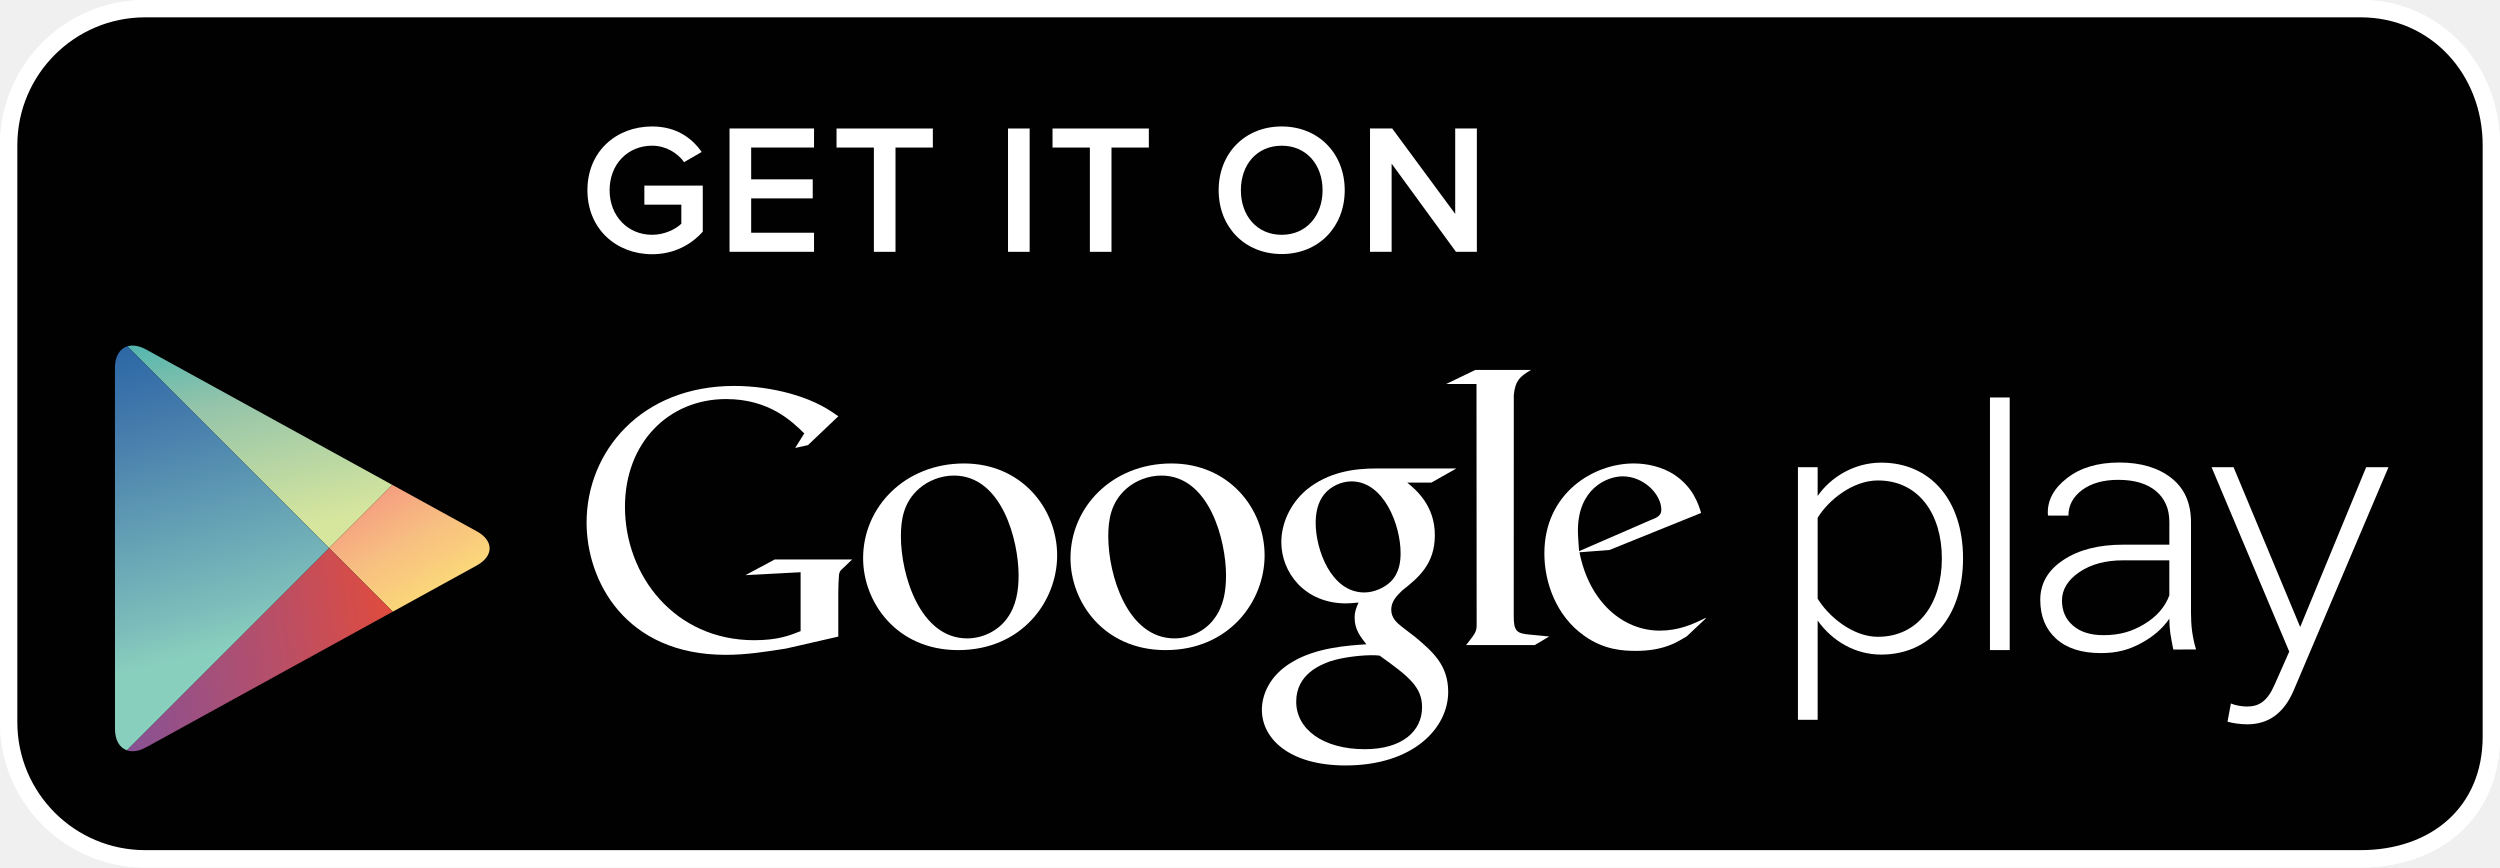
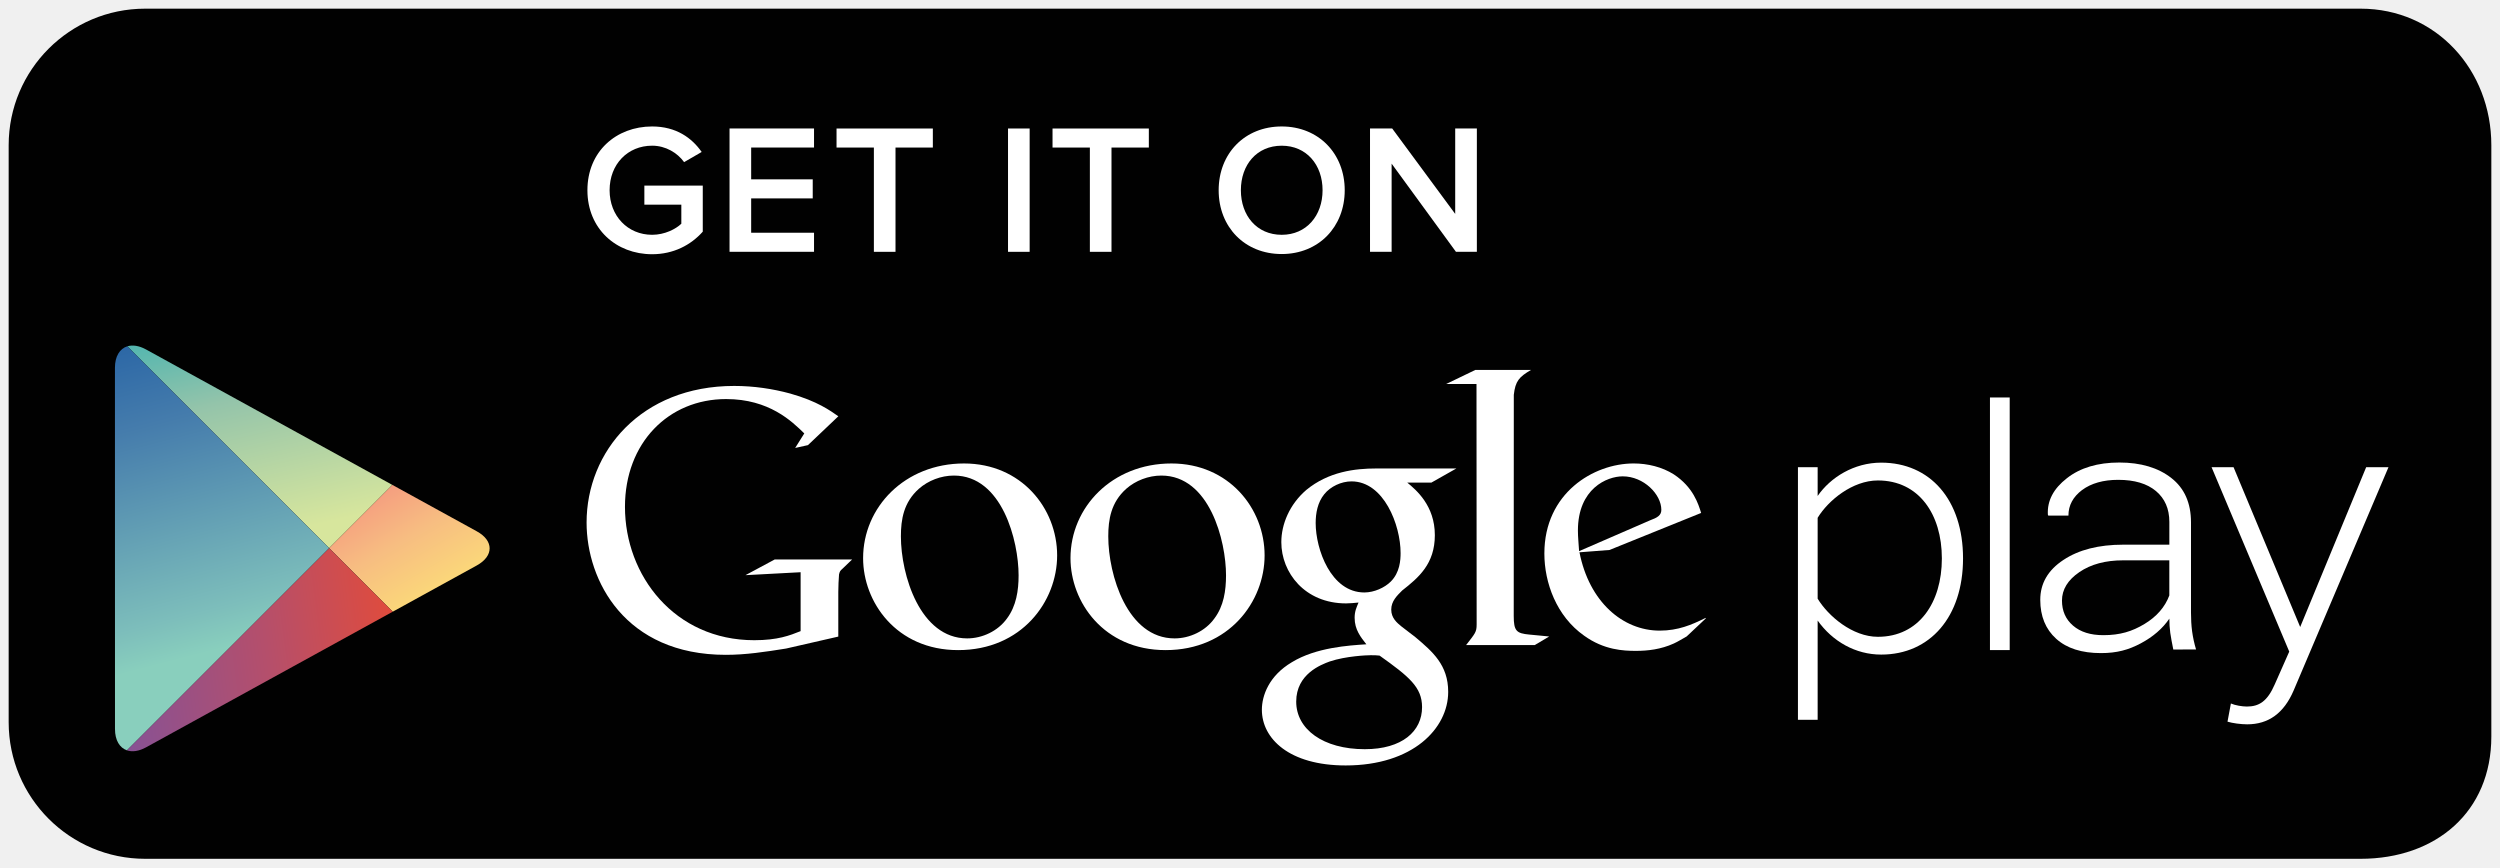
<svg xmlns="http://www.w3.org/2000/svg" version="1.1" id="Layer_1" x="0px" y="0px" width="169.672px" height="58.874px" viewBox="222.251 367.689 169.672 58.874" enable-background="new 222.251 367.689 169.672 58.874" xml:space="preserve">
-   <g>
-     <path fill="#010101" stroke="#FFFFFF" stroke-width="1.176" stroke-miterlimit="10" d="M391.335,417.674   c0,5.119-3.761,8.301-8.875,8.301H232.105c-5.116,0-9.266-4.151-9.266-9.271v-39.159c0-5.118,4.149-9.268,9.266-9.268H382.46   c5.114,0,8.875,4.15,8.875,9.268V417.674z" />
-     <path fill="#010101" stroke="#FFFFFF" stroke-width="1.176" stroke-miterlimit="10" d="M391.335,417.674   c0,5.119-3.761,8.301-8.875,8.301H232.105c-5.116,0-9.266-4.151-9.266-9.271v-39.159c0-5.118,4.149-9.268,9.266-9.268H382.46   c5.114,0,8.875,4.15,8.875,9.268V417.674z" />
-     <g>
-       <g>
-         <path fill="#FFFFFF" d="M337.988,409.692l-1.267,1.193c-0.291,0.159-0.582,0.348-0.873,0.479     c-0.878,0.399-1.771,0.499-2.564,0.499c-0.847,0-2.17-0.055-3.521-1.032c-1.879-1.322-2.698-3.594-2.698-5.576     c0-4.102,3.34-6.112,6.062-6.112c0.952,0,1.929,0.239,2.724,0.741c1.322,0.873,1.664,2.01,1.854,2.618l-6.219,2.513l-2.038,0.158     c0.66,3.361,2.936,5.316,5.449,5.316c1.256,0,2.188-0.408,3.043-0.831C337.939,409.659,338.111,409.57,337.988,409.692z      M334.236,403.004c0.505-0.184,0.768-0.343,0.768-0.711c0-1.057-1.195-2.275-2.621-2.275c-1.057,0-3.041,0.822-3.041,3.681     c0,0.444,0.053,0.92,0.08,1.396L334.236,403.004z" />
-         <path fill="#FFFFFF" d="M324.986,409.486c0,1.028,0.184,1.188,1.053,1.27c0.453,0.053,0.905,0.076,1.354,0.131l-0.979,0.581     h-4.66c0.611-0.792,0.715-0.871,0.715-1.398v-0.593l-0.01-15.726H320.4l1.98-0.955h3.782c-0.819,0.475-1.065,0.763-1.171,1.688     L324.986,409.486z" />
-         <path fill="#FFFFFF" d="M317.758,400.441c0.606,0.5,1.874,1.559,1.874,3.568c0,1.958-1.104,2.882-2.218,3.757     c-0.342,0.344-0.741,0.718-0.741,1.296c0,0.584,0.399,0.9,0.688,1.139l0.957,0.736c1.159,0.98,2.22,1.881,2.22,3.706     c0,2.488-2.407,4.996-6.958,4.996c-3.834,0-5.687-1.823-5.687-3.78c0-0.954,0.474-2.303,2.038-3.228     c1.641-1.002,3.862-1.137,5.053-1.214c-0.372-0.48-0.796-0.983-0.796-1.802c0-0.449,0.136-0.717,0.265-1.032     c-0.289,0.028-0.58,0.058-0.846,0.058c-2.806,0-4.394-2.096-4.394-4.155c0-1.218,0.557-2.566,1.695-3.545     c1.508-1.242,3.307-1.457,4.733-1.457h5.451l-1.692,0.957H317.758z M315.883,412.185c-0.217-0.027-0.348-0.027-0.608-0.027     c-0.239,0-1.668,0.053-2.775,0.424c-0.584,0.215-2.277,0.846-2.277,2.725c0,1.875,1.827,3.229,4.653,3.229     c2.54,0,3.889-1.218,3.889-2.856C318.763,414.328,317.891,413.615,315.883,412.185z M316.643,407.158     c0.613-0.611,0.665-1.453,0.665-1.933c0-1.901-1.134-4.865-3.333-4.865c-0.686,0-1.429,0.344-1.852,0.876     c-0.445,0.552-0.579,1.267-0.579,1.953c0,1.771,1.032,4.71,3.304,4.71C315.512,407.899,316.225,407.576,316.643,407.158z" />
-         <path fill="#FFFFFF" d="M301.358,411.811c-4.205,0-6.454-3.274-6.454-6.238c0-3.464,2.828-6.429,6.85-6.429     c3.888,0,6.324,3.044,6.324,6.241C308.078,408.506,305.671,411.811,301.358,411.811z M304.666,409.67     c0.64-0.846,0.794-1.902,0.794-2.933c0-2.329-1.11-6.772-4.391-6.772c-0.872,0-1.75,0.341-2.383,0.898     c-1.035,0.925-1.218,2.087-1.218,3.229c0,2.613,1.292,6.924,4.499,6.924C303.001,411.016,304.056,410.516,304.666,409.67z" />
-         <path fill="#FFFFFF" d="M287.28,411.811c-4.206,0-6.451-3.274-6.451-6.238c0-3.464,2.83-6.429,6.85-6.429     c3.887,0,6.319,3.044,6.319,6.241C293.998,408.506,291.595,411.811,287.28,411.811z M290.589,409.67     c0.634-0.846,0.793-1.902,0.793-2.933c0-2.329-1.113-6.772-4.391-6.772c-0.875,0-1.745,0.341-2.379,0.898     c-1.036,0.925-1.218,2.087-1.218,3.229c0,2.613,1.296,6.924,4.497,6.924C288.925,411.016,289.979,410.516,290.589,409.67z" />
-         <path fill="#FFFFFF" d="M279.148,410.893l-3.547,0.812c-1.436,0.228-2.726,0.427-4.092,0.427c-6.84,0-9.447-5.035-9.447-8.976     c0-4.812,3.693-9.274,10.017-9.274c1.337,0,2.625,0.196,3.798,0.515c1.858,0.523,2.728,1.167,3.271,1.544l-2.061,1.958     l-0.869,0.192l0.619-0.986c-0.838-0.819-2.38-2.332-5.306-2.332c-3.913,0-6.864,2.973-6.864,7.317     c0,4.662,3.371,9.049,8.774,9.049c1.589,0,2.406-0.319,3.147-0.616v-3.998l-3.744,0.2l1.985-1.065h5.254l-0.644,0.619     c-0.173,0.147-0.195,0.196-0.244,0.396c-0.026,0.227-0.05,0.943-0.05,1.196v3.022H279.148z" />
+   <defs id="defs103" />
+   <g id="g3">
+     <path fill="#010101" stroke="#FFFFFF" stroke-width="1.176" stroke-miterlimit="10" d="M391.335,417.674   c0,5.119-3.761,8.301-8.875,8.301H232.105c-5.116,0-9.266-4.151-9.266-9.271v-39.159c0-5.118,4.149-9.268,9.266-9.268H382.46   c5.114,0,8.875,4.15,8.875,9.268V417.674z" id="path5" style="stroke:#ffffff;stroke-opacity:1;opacity:1;stroke-width:0;stroke-miterlimit:10;stroke-dasharray:none" />
+     <path stroke-miterlimit="10" d="M391.335,417.674   c0,5.119-3.761,8.301-8.875,8.301H232.105c-5.116,0-9.266-4.151-9.266-9.271v-39.159c0-5.118,4.149-9.268,9.266-9.268H382.46   c5.114,0,8.875,4.15,8.875,9.268V417.674z" id="path7" stroke-width="1.176" stroke="#FFFFFF" fill="#010101" style="stroke:#ffffff;stroke-opacity:1;opacity:0" />
+     <g id="g9">
+       <g id="g11">
+         <path fill="#FFFFFF" d="M337.988,409.692l-1.267,1.193c-0.291,0.159-0.582,0.348-0.873,0.479     c-0.878,0.399-1.771,0.499-2.564,0.499c-0.847,0-2.17-0.055-3.521-1.032c-1.879-1.322-2.698-3.594-2.698-5.576     c0-4.102,3.34-6.112,6.062-6.112c0.952,0,1.929,0.239,2.724,0.741c1.322,0.873,1.664,2.01,1.854,2.618l-6.219,2.513l-2.038,0.158     c0.66,3.361,2.936,5.316,5.449,5.316c1.256,0,2.188-0.408,3.043-0.831C337.939,409.659,338.111,409.57,337.988,409.692z      M334.236,403.004c0.505-0.184,0.768-0.343,0.768-0.711c0-1.057-1.195-2.275-2.621-2.275c-1.057,0-3.041,0.822-3.041,3.681     c0,0.444,0.053,0.92,0.08,1.396L334.236,403.004z" id="path13" />
+         <path fill="#FFFFFF" d="M324.986,409.486c0,1.028,0.184,1.188,1.053,1.27c0.453,0.053,0.905,0.076,1.354,0.131l-0.979,0.581     h-4.66c0.611-0.792,0.715-0.871,0.715-1.398v-0.593l-0.01-15.726H320.4l1.98-0.955h3.782c-0.819,0.475-1.065,0.763-1.171,1.688     L324.986,409.486z" id="path15" />
+         <path fill="#FFFFFF" d="M317.758,400.441c0.606,0.5,1.874,1.559,1.874,3.568c0,1.958-1.104,2.882-2.218,3.757     c-0.342,0.344-0.741,0.718-0.741,1.296c0,0.584,0.399,0.9,0.688,1.139l0.957,0.736c1.159,0.98,2.22,1.881,2.22,3.706     c0,2.488-2.407,4.996-6.958,4.996c-3.834,0-5.687-1.823-5.687-3.78c0-0.954,0.474-2.303,2.038-3.228     c1.641-1.002,3.862-1.137,5.053-1.214c-0.372-0.48-0.796-0.983-0.796-1.802c0-0.449,0.136-0.717,0.265-1.032     c-0.289,0.028-0.58,0.058-0.846,0.058c-2.806,0-4.394-2.096-4.394-4.155c0-1.218,0.557-2.566,1.695-3.545     c1.508-1.242,3.307-1.457,4.733-1.457h5.451l-1.692,0.957H317.758z M315.883,412.185c-0.217-0.027-0.348-0.027-0.608-0.027     c-0.239,0-1.668,0.053-2.775,0.424c-0.584,0.215-2.277,0.846-2.277,2.725c0,1.875,1.827,3.229,4.653,3.229     c2.54,0,3.889-1.218,3.889-2.856C318.763,414.328,317.891,413.615,315.883,412.185z M316.643,407.158     c0.613-0.611,0.665-1.453,0.665-1.933c0-1.901-1.134-4.865-3.333-4.865c-0.686,0-1.429,0.344-1.852,0.876     c-0.445,0.552-0.579,1.267-0.579,1.953c0,1.771,1.032,4.71,3.304,4.71C315.512,407.899,316.225,407.576,316.643,407.158z" id="path17" />
+         <path fill="#FFFFFF" d="M301.358,411.811c-4.205,0-6.454-3.274-6.454-6.238c0-3.464,2.828-6.429,6.85-6.429     c3.888,0,6.324,3.044,6.324,6.241C308.078,408.506,305.671,411.811,301.358,411.811z M304.666,409.67     c0.64-0.846,0.794-1.902,0.794-2.933c0-2.329-1.11-6.772-4.391-6.772c-0.872,0-1.75,0.341-2.383,0.898     c-1.035,0.925-1.218,2.087-1.218,3.229c0,2.613,1.292,6.924,4.499,6.924C303.001,411.016,304.056,410.516,304.666,409.67z" id="path19" />
+         <path fill="#FFFFFF" d="M287.28,411.811c-4.206,0-6.451-3.274-6.451-6.238c0-3.464,2.83-6.429,6.85-6.429     c3.887,0,6.319,3.044,6.319,6.241C293.998,408.506,291.595,411.811,287.28,411.811z M290.589,409.67     c0.634-0.846,0.793-1.902,0.793-2.933c0-2.329-1.113-6.772-4.391-6.772c-0.875,0-1.745,0.341-2.379,0.898     c-1.036,0.925-1.218,2.087-1.218,3.229c0,2.613,1.296,6.924,4.497,6.924C288.925,411.016,289.979,410.516,290.589,409.67z" id="path21" />
+         <path fill="#FFFFFF" d="M279.148,410.893l-3.547,0.812c-1.436,0.228-2.726,0.427-4.092,0.427c-6.84,0-9.447-5.035-9.447-8.976     c0-4.812,3.693-9.274,10.017-9.274c1.337,0,2.625,0.196,3.798,0.515c1.858,0.523,2.728,1.167,3.271,1.544l-2.061,1.958     l-0.869,0.192l0.619-0.986c-0.838-0.819-2.38-2.332-5.306-2.332c-3.913,0-6.864,2.973-6.864,7.317     c0,4.662,3.371,9.049,8.774,9.049c1.589,0,2.406-0.319,3.147-0.616v-3.998l-3.744,0.2l1.985-1.065h5.254l-0.644,0.619     c-0.173,0.147-0.195,0.196-0.244,0.396c-0.026,0.227-0.05,0.943-0.05,1.196v3.022H279.148z" id="path23" />
      </g>
-       <g>
-         <path fill="#FFFFFF" d="M345.613,409.805v6.738h-1.338v-17.145h1.338v1.951c0.871-1.261,2.464-2.261,4.313-2.261     c3.317,0,5.554,2.517,5.554,6.5c0,3.958-2.235,6.527-5.554,6.527C348.181,412.117,346.617,411.217,345.613,409.805z      M354.043,405.59c0-3.003-1.565-5.293-4.342-5.293c-1.724,0-3.371,1.354-4.088,2.535v5.488c0.717,1.183,2.364,2.588,4.088,2.588     C352.478,410.908,354.043,408.598,354.043,405.59z" />
-         <path fill="#FFFFFF" d="M357.307,411.809v-17.144h1.34v17.144H357.307z" />
-         <path fill="#FFFFFF" d="M373.659,415.434c0.285,0.128,0.773,0.207,1.083,0.207c0.817,0,1.389-0.336,1.899-1.518l0.978-2.211     l-5.271-12.514h1.492l4.522,10.845l4.478-10.845h1.514l-6.43,15.139c-0.666,1.561-1.716,2.311-3.158,2.311     c-0.433,0-1.002-0.078-1.337-0.18L373.659,415.434z" />
-         <path fill="#FFFFFF" d="M369.75,411.771c-0.09-0.432-0.156-0.81-0.205-1.127c-0.041-0.314-0.063-0.64-0.063-0.968     c-0.459,0.674-1.109,1.234-1.938,1.676c-0.831,0.443-1.62,0.662-2.704,0.662c-1.303,0-2.313-0.319-3.037-0.971     c-0.72-0.65-1.082-1.531-1.082-2.645c0-1.114,0.525-2.017,1.57-2.705c1.046-0.695,2.397-1.038,4.07-1.038h3.121v-1.544     c0-0.89-0.304-1.586-0.908-2.094c-0.606-0.507-1.458-0.762-2.562-0.762c-1.01,0-1.828,0.233-2.45,0.689     c-0.617,0.466-0.929,1.042-0.929,1.737h-1.37l-0.026-0.066c-0.05-0.938,0.378-1.76,1.291-2.469     c0.905-0.711,2.097-1.066,3.561-1.066c1.456,0,2.638,0.352,3.528,1.051c0.889,0.693,1.334,1.697,1.334,3.008v6.122     c0,0.439,0.021,0.864,0.076,1.278c0.058,0.415,0.146,0.828,0.268,1.229L369.75,411.771L369.75,411.771z M365.002,410.797     c1.137,0,1.953-0.254,2.789-0.757c0.828-0.499,1.394-1.149,1.689-1.938v-2.384h-3.136c-1.198,0-2.188,0.266-2.97,0.8     c-0.781,0.533-1.179,1.179-1.179,1.93c0,0.708,0.252,1.272,0.75,1.701C363.447,410.582,364.131,410.797,365.002,410.797z" />
+       <g id="g25">
+         <path fill="#FFFFFF" d="M345.613,409.805v6.738h-1.338v-17.145h1.338v1.951c0.871-1.261,2.464-2.261,4.313-2.261     c3.317,0,5.554,2.517,5.554,6.5c0,3.958-2.235,6.527-5.554,6.527C348.181,412.117,346.617,411.217,345.613,409.805z      M354.043,405.59c0-3.003-1.565-5.293-4.342-5.293c-1.724,0-3.371,1.354-4.088,2.535v5.488c0.717,1.183,2.364,2.588,4.088,2.588     C352.478,410.908,354.043,408.598,354.043,405.59z" id="path27" />
+         <path fill="#FFFFFF" d="M357.307,411.809v-17.144h1.34v17.144H357.307z" id="path29" />
+         <path fill="#FFFFFF" d="M373.659,415.434c0.285,0.128,0.773,0.207,1.083,0.207c0.817,0,1.389-0.336,1.899-1.518l0.978-2.211     l-5.271-12.514h1.492l4.522,10.845l4.478-10.845h1.514l-6.43,15.139c-0.666,1.561-1.716,2.311-3.158,2.311     c-0.433,0-1.002-0.078-1.337-0.18L373.659,415.434z" id="path31" />
+         <path fill="#FFFFFF" d="M369.75,411.771c-0.09-0.432-0.156-0.81-0.205-1.127c-0.041-0.314-0.063-0.64-0.063-0.968     c-0.459,0.674-1.109,1.234-1.938,1.676c-0.831,0.443-1.62,0.662-2.704,0.662c-1.303,0-2.313-0.319-3.037-0.971     c-0.72-0.65-1.082-1.531-1.082-2.645c0-1.114,0.525-2.017,1.57-2.705c1.046-0.695,2.397-1.038,4.07-1.038h3.121v-1.544     c0-0.89-0.304-1.586-0.908-2.094c-0.606-0.507-1.458-0.762-2.562-0.762c-1.01,0-1.828,0.233-2.45,0.689     c-0.617,0.466-0.929,1.042-0.929,1.737h-1.37l-0.026-0.066c-0.05-0.938,0.378-1.76,1.291-2.469     c0.905-0.711,2.097-1.066,3.561-1.066c1.456,0,2.638,0.352,3.528,1.051c0.889,0.693,1.334,1.697,1.334,3.008v6.122     c0,0.439,0.021,0.864,0.076,1.278c0.058,0.415,0.146,0.828,0.268,1.229L369.75,411.771L369.75,411.771z M365.002,410.797     c1.137,0,1.953-0.254,2.789-0.757c0.828-0.499,1.394-1.149,1.689-1.938v-2.384h-3.136c-1.198,0-2.188,0.266-2.97,0.8     c-0.781,0.533-1.179,1.179-1.179,1.93c0,0.708,0.252,1.272,0.75,1.701C363.447,410.582,364.131,410.797,365.002,410.797z" id="path33" />
      </g>
    </g>
-     <g>
-       <g>
-         <path fill="#FFFFFF" d="M262.118,380.601c0-2.634,1.958-4.329,4.392-4.329c1.631,0,2.698,0.778,3.362,1.731l-1.191,0.69     c-0.452-0.626-1.243-1.116-2.171-1.116c-1.656,0-2.886,1.255-2.886,3.023c0,1.745,1.23,3.024,2.886,3.024     c0.853,0,1.605-0.389,1.982-0.751v-1.294h-2.509v-1.292h3.964v3.125c-0.815,0.916-1.995,1.531-3.438,1.531     C264.076,384.943,262.118,383.224,262.118,380.601z" />
-         <path fill="#FFFFFF" d="M271.764,384.78v-8.37h5.734v1.292h-4.266v2.158h4.178v1.292h-4.178v2.334h4.266v1.293L271.764,384.78     L271.764,384.78z" />
-         <path fill="#FFFFFF" d="M281.56,384.78v-7.077h-2.534v-1.292h6.536v1.292h-2.534v7.077H281.56z" />
-         <path fill="#FFFFFF" d="M290.664,384.78v-8.37h1.468v8.37H290.664z" />
-         <path fill="#FFFFFF" d="M296.219,384.78v-7.077h-2.534v-1.292h6.536v1.292h-2.534v7.077H296.219z" />
-         <path fill="#FFFFFF" d="M304.96,380.601c0-2.497,1.769-4.329,4.279-4.329c2.496,0,4.277,1.832,4.277,4.329     s-1.781,4.329-4.277,4.329C306.729,384.93,304.96,383.098,304.96,380.601z M312.012,380.601c0-1.73-1.092-3.023-2.771-3.023     c-1.694,0-2.773,1.292-2.773,3.023c0,1.72,1.079,3.024,2.773,3.024C310.92,383.625,312.012,382.321,312.012,380.601z" />
-         <path fill="#FFFFFF" d="M321.065,384.78l-4.366-5.985v5.985h-1.467v-8.37h1.506l4.276,5.796v-5.796h1.47v8.37H321.065z" />
+     <g id="g35">
+       <g id="g37">
+         <path fill="#FFFFFF" d="M262.118,380.601c0-2.634,1.958-4.329,4.392-4.329c1.631,0,2.698,0.778,3.362,1.731l-1.191,0.69     c-0.452-0.626-1.243-1.116-2.171-1.116c-1.656,0-2.886,1.255-2.886,3.023c0,1.745,1.23,3.024,2.886,3.024     c0.853,0,1.605-0.389,1.982-0.751v-1.294h-2.509v-1.292h3.964v3.125c-0.815,0.916-1.995,1.531-3.438,1.531     C264.076,384.943,262.118,383.224,262.118,380.601z" id="path39" />
+         <path fill="#FFFFFF" d="M271.764,384.78v-8.37h5.734v1.292h-4.266v2.158h4.178v1.292h-4.178v2.334h4.266v1.293L271.764,384.78     L271.764,384.78z" id="path41" />
+         <path fill="#FFFFFF" d="M281.56,384.78v-7.077h-2.534v-1.292h6.536v1.292h-2.534v7.077H281.56z" id="path43" />
+         <path fill="#FFFFFF" d="M290.664,384.78v-8.37h1.468v8.37H290.664z" id="path45" />
+         <path fill="#FFFFFF" d="M296.219,384.78v-7.077h-2.534v-1.292h6.536v1.292h-2.534v7.077H296.219z" id="path47" />
+         <path fill="#FFFFFF" d="M304.96,380.601c0-2.497,1.769-4.329,4.279-4.329c2.496,0,4.277,1.832,4.277,4.329     s-1.781,4.329-4.277,4.329C306.729,384.93,304.96,383.098,304.96,380.601z M312.012,380.601c0-1.73-1.092-3.023-2.771-3.023     c-1.694,0-2.773,1.292-2.773,3.023c0,1.72,1.079,3.024,2.773,3.024C310.92,383.625,312.012,382.321,312.012,380.601z" id="path49" />
+         <path fill="#FFFFFF" d="M321.065,384.78l-4.366-5.985v5.985h-1.467v-8.37h1.506l4.276,5.796v-5.796h1.47v8.37H321.065z" id="path51" />
      </g>
    </g>
-     <g>
-       <polygon fill="none" points="244.59,404.892 248.883,400.6 248.882,400.6 244.59,404.892 230.891,391.192 230.89,391.192     244.59,404.894 230.868,418.615 230.868,418.615 244.59,404.894 248.902,409.205 248.904,409.205   " />
+     <g id="g53">
+       <polygon fill="none" points="244.59,404.892 248.883,400.6 248.882,400.6 244.59,404.892 230.891,391.192 230.89,391.192     244.59,404.894 230.868,418.615 230.868,418.615 244.59,404.894 248.902,409.205 248.904,409.205   " id="polygon55" />
      <linearGradient id="SVGID_1_" gradientUnits="userSpaceOnUse" x1="727.492" y1="886.949" x2="709.404" y2="898.269" gradientTransform="matrix(0.7071 0.7071 0.7071 -0.7071 -899.868 516.5412)">
-         <stop offset="0" style="stop-color:#D7E69D" />
-         <stop offset="0.446" style="stop-color:#94C4AA" />
-         <stop offset="1" style="stop-color:#01A4B6" />
+         <stop offset="0" style="stop-color:#D7E69D" id="stop58" />
+         <stop offset="0.446" style="stop-color:#94C4AA" id="stop60" />
+         <stop offset="1" style="stop-color:#01A4B6" id="stop62" />
      </linearGradient>
-       <path fill="url(#SVGID_1_)" d="M248.882,400.6l-16.726-9.197c-0.473-0.259-0.912-0.319-1.265-0.21l13.7,13.699L248.882,400.6z" />
+       <path fill="url(#SVGID_1_)" d="M248.882,400.6l-16.726-9.197c-0.473-0.259-0.912-0.319-1.265-0.21l13.7,13.699L248.882,400.6z" id="path64" />
      <linearGradient id="SVGID_2_" gradientUnits="userSpaceOnUse" x1="716.977" y1="896.621" x2="740.428" y2="890.491" gradientTransform="matrix(0.7071 0.7071 0.7071 -0.7071 -899.868 516.5412)">
-         <stop offset="0" style="stop-color:#ED277B" />
-         <stop offset="0.019" style="stop-color:#EE2F7C" />
-         <stop offset="0.704" style="stop-color:#F7BD81" />
-         <stop offset="1" style="stop-color:#FEEB74" />
+         <stop offset="0" style="stop-color:#ED277B" id="stop67" />
+         <stop offset="0.019" style="stop-color:#EE2F7C" id="stop69" />
+         <stop offset="0.704" style="stop-color:#F7BD81" id="stop71" />
+         <stop offset="1" style="stop-color:#FEEB74" id="stop73" />
      </linearGradient>
-       <path fill="url(#SVGID_2_)" d="M248.904,409.205l5.709-3.141c1.158-0.64,1.158-1.679,0-2.314l-5.73-3.15l-4.292,4.292    L248.904,409.205z" />
+       <path fill="url(#SVGID_2_)" d="M248.904,409.205l5.709-3.141c1.158-0.64,1.158-1.679,0-2.314l-5.73-3.15l-4.292,4.292    L248.904,409.205z" id="path75" />
      <linearGradient id="SVGID_3_" gradientUnits="userSpaceOnUse" x1="730.067" y1="878.363" x2="704.636" y2="893.325" gradientTransform="matrix(0.7071 0.7071 0.7071 -0.7071 -899.868 516.5412)">
-         <stop offset="0" style="stop-color:#89CFBD" />
-         <stop offset="0.091" style="stop-color:#7DBEBB" />
-         <stop offset="0.54" style="stop-color:#457CAC" />
-         <stop offset="0.852" style="stop-color:#1C5AA2" />
-         <stop offset="1" style="stop-color:#084D9F" />
+         <stop offset="0" style="stop-color:#89CFBD" id="stop78" />
+         <stop offset="0.091" style="stop-color:#7DBEBB" id="stop80" />
+         <stop offset="0.54" style="stop-color:#457CAC" id="stop82" />
+         <stop offset="0.852" style="stop-color:#1C5AA2" id="stop84" />
+         <stop offset="1" style="stop-color:#084D9F" id="stop86" />
      </linearGradient>
-       <path fill="url(#SVGID_3_)" d="M230.89,391.192c-0.508,0.159-0.838,0.675-0.838,1.454l0.003,24.522c0,0.77,0.32,1.277,0.813,1.446    l13.723-13.723L230.89,391.192z" />
+       <path fill="url(#SVGID_3_)" d="M230.89,391.192c-0.508,0.159-0.838,0.675-0.838,1.454l0.003,24.522c0,0.77,0.32,1.277,0.813,1.446    l13.723-13.723L230.89,391.192z" id="path88" />
      <linearGradient id="SVGID_4_" gradientUnits="userSpaceOnUse" x1="739.302" y1="890.243" x2="723.642" y2="869.612" gradientTransform="matrix(0.7071 0.7071 0.7071 -0.7071 -899.868 516.5412)">
-         <stop offset="0" style="stop-color:#F04A2B" />
-         <stop offset="0.47" style="stop-color:#B54F6B" />
-         <stop offset="0.835" style="stop-color:#8B5191" />
-         <stop offset="1" style="stop-color:#7851A1" />
+         <stop offset="0" style="stop-color:#F04A2B" id="stop91" />
+         <stop offset="0.47" style="stop-color:#B54F6B" id="stop93" />
+         <stop offset="0.835" style="stop-color:#8B5191" id="stop95" />
+         <stop offset="1" style="stop-color:#7851A1" id="stop97" />
      </linearGradient>
-       <path fill="url(#SVGID_4_)" d="M230.868,418.615c0.357,0.121,0.804,0.063,1.288-0.201l16.747-9.209l-4.312-4.312L230.868,418.615z    " />
+       <path fill="url(#SVGID_4_)" d="M230.868,418.615c0.357,0.121,0.804,0.063,1.288-0.201l16.747-9.209l-4.312-4.312L230.868,418.615z    " id="path99" />
    </g>
  </g>
</svg>
